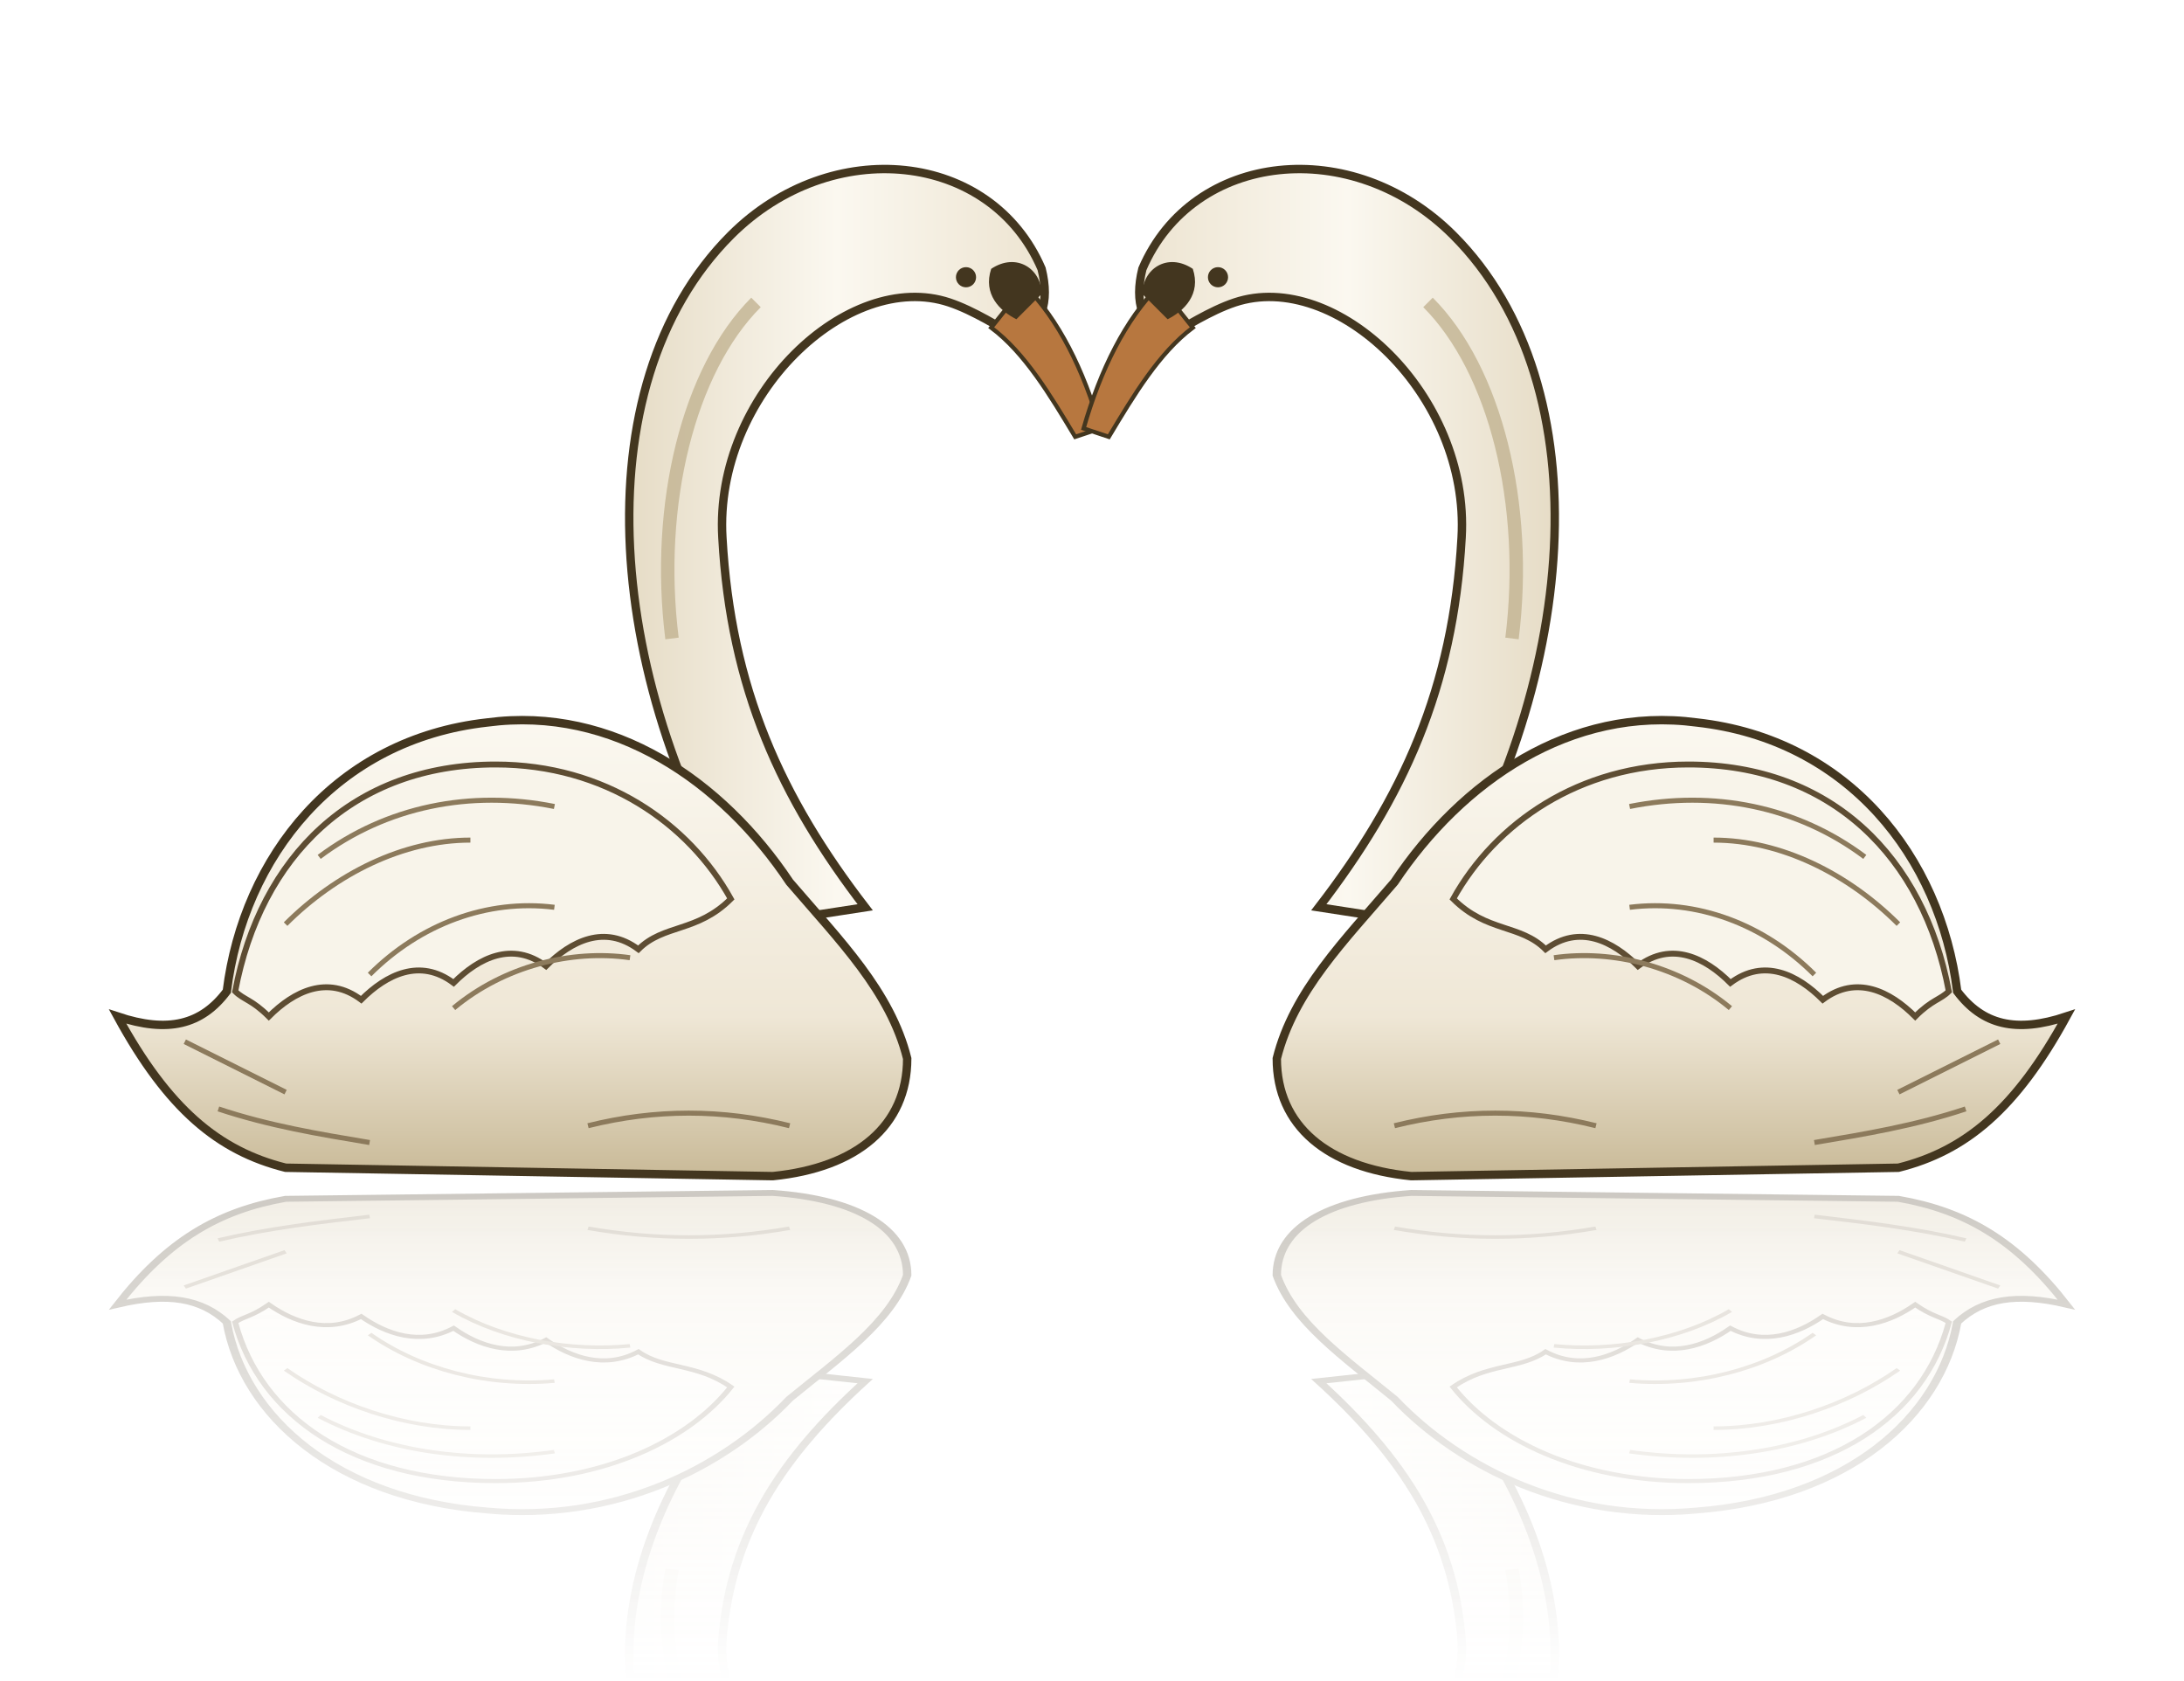
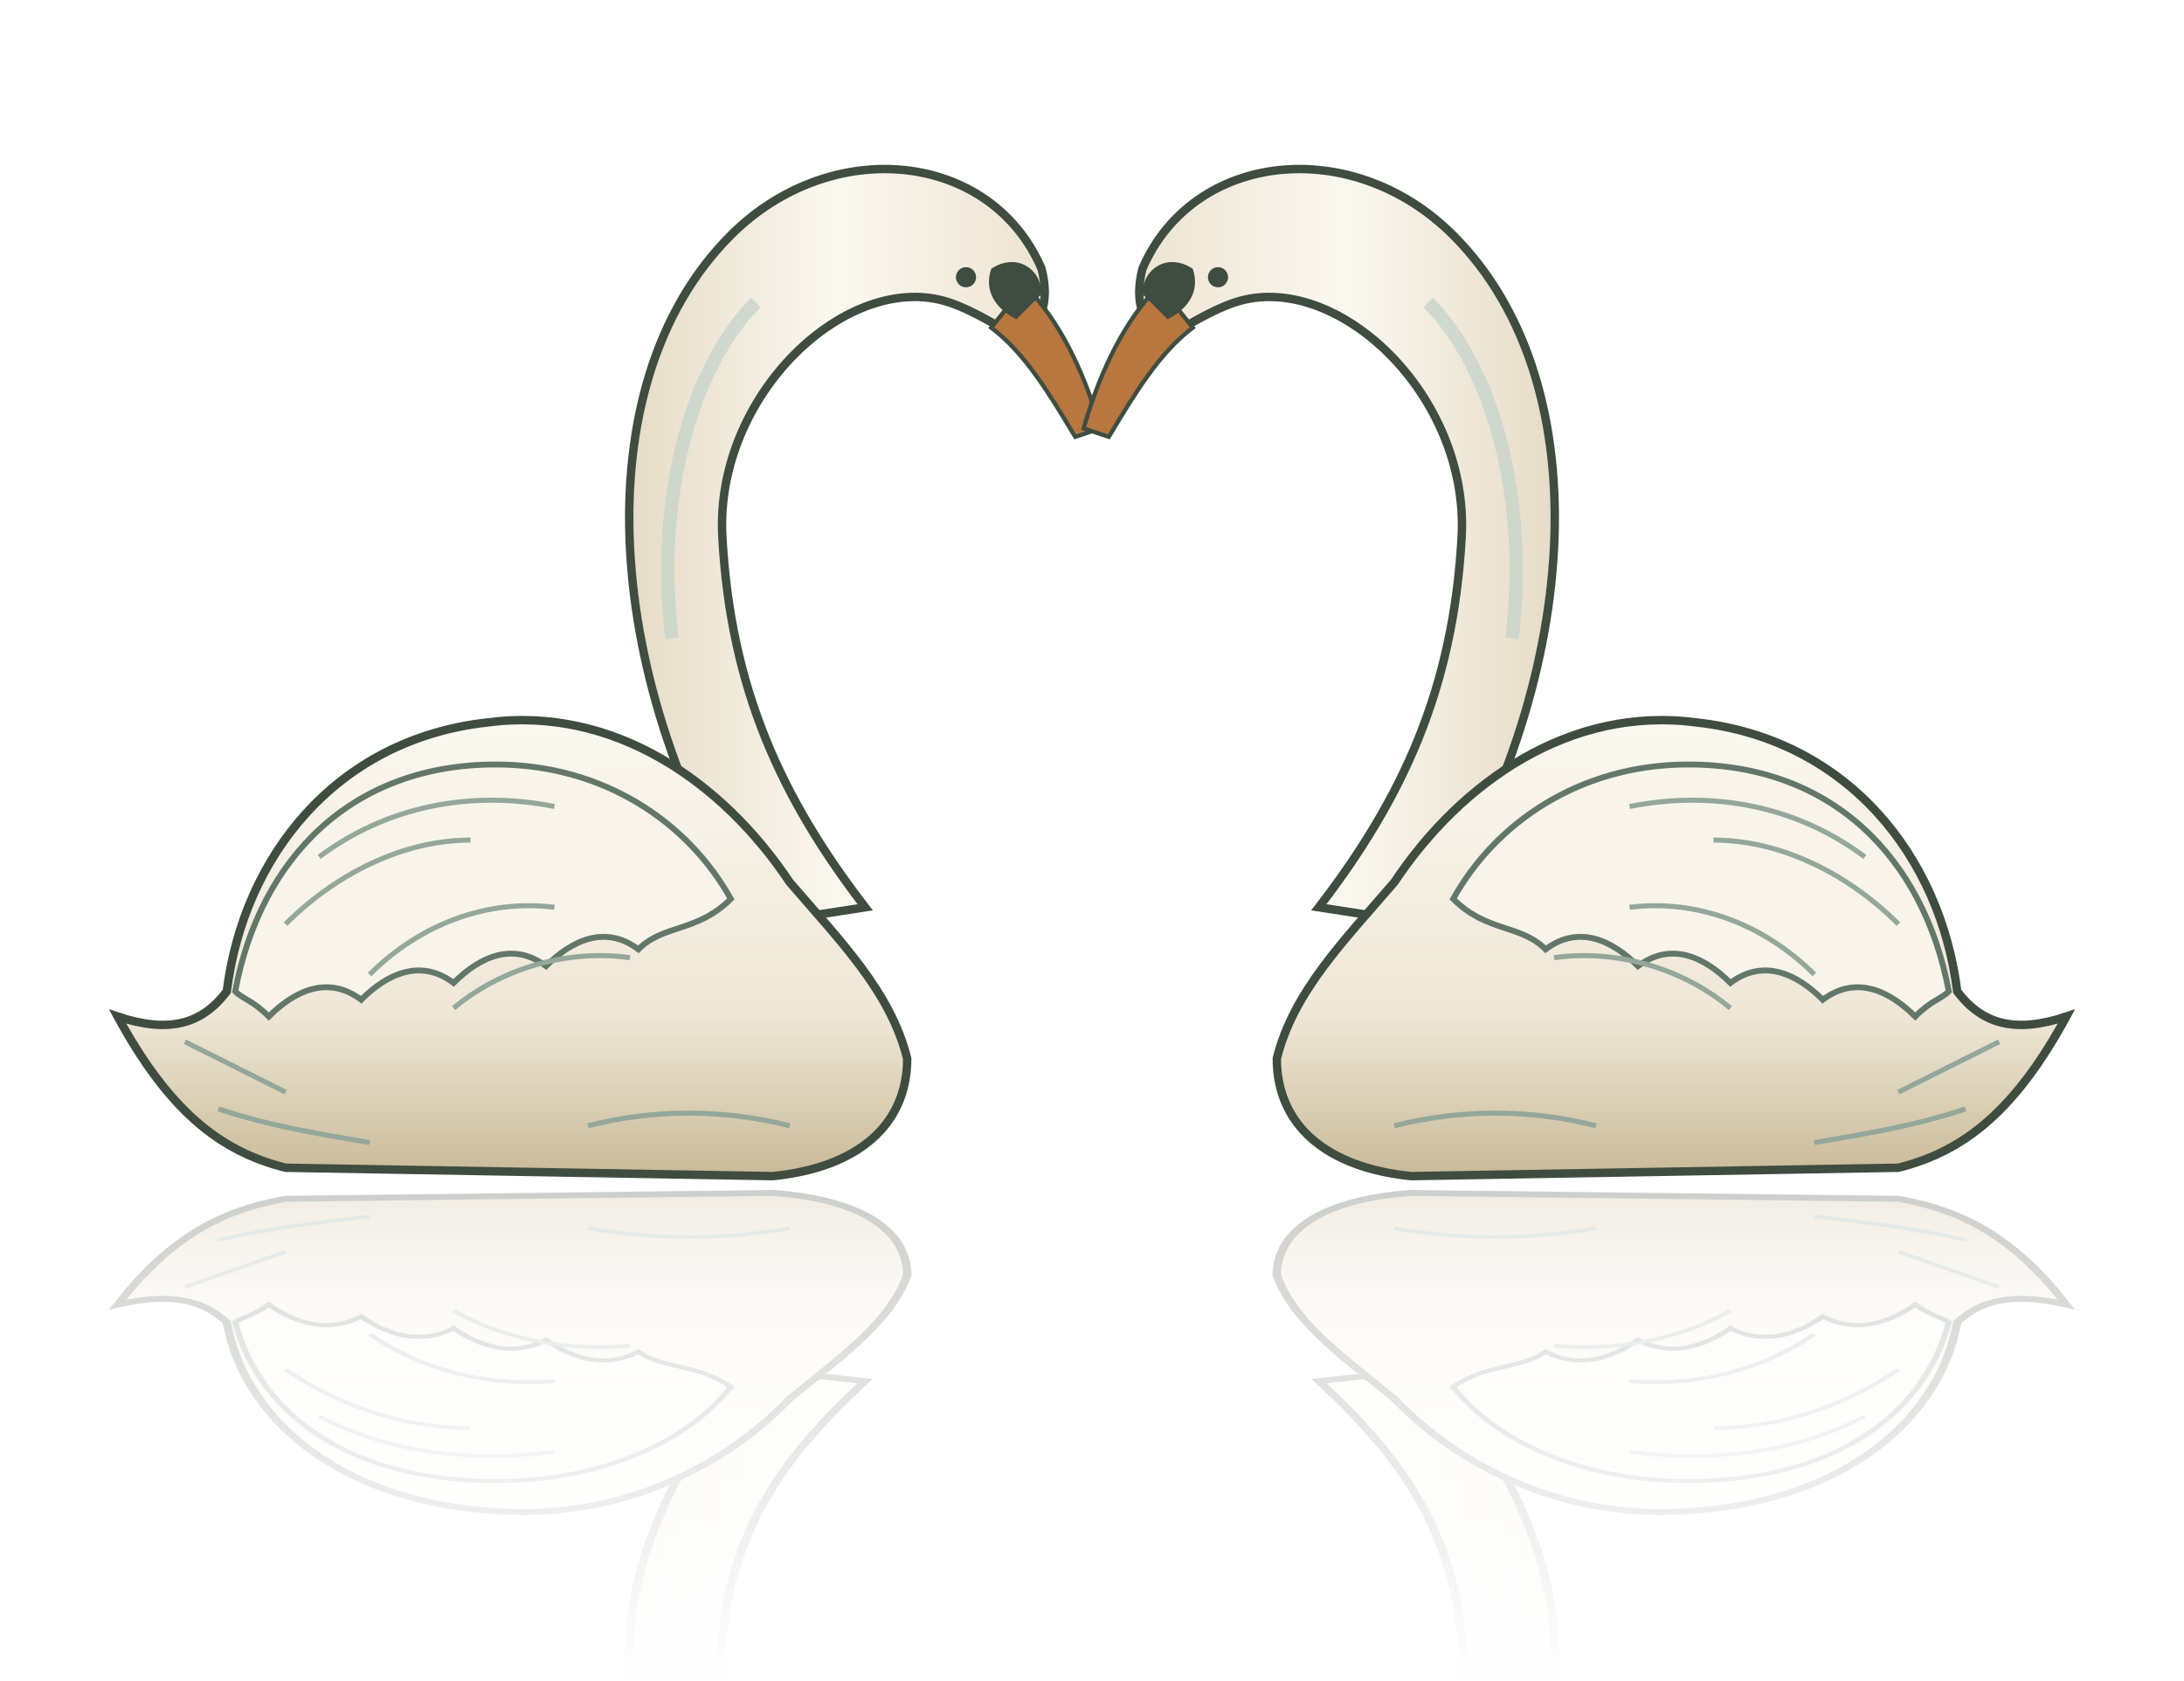
<svg xmlns="http://www.w3.org/2000/svg" viewBox="-130 -140 260 200">
  <defs>
    <linearGradient id="plume" x1="0" y1="0" x2="0" y2="1">
      <stop offset="0" stop-color="#FBF8F0" />
      <stop offset=".65" stop-color="#EFE7D6" />
      <stop offset="1" stop-color="#C9BA98" />
    </linearGradient>
    <linearGradient id="plumeN" x1="0" y1="0" x2="1" y2="0">
      <stop offset="0" stop-color="#E6DCC6" />
      <stop offset=".5" stop-color="#FBF8F0" />
      <stop offset="1" stop-color="#EDE4D1" />
    </linearGradient>
    <linearGradient id="fade" x1="0" y1="0" x2="0" y2="1">
      <stop offset="0" stop-color="#fff" stop-opacity=".5" />
      <stop offset="1" stop-color="#fff" stop-opacity="0" />
    </linearGradient>
    <mask id="m">
      <rect x="-130" y="0" width="260" height="60" fill="url(#fade)" />
    </mask>
  </defs>
  <g mask="url(#m)">
    <g transform="translate(0 2) scale(1 -.7)" opacity=".55">
      <g transform="">
-         <path d="M-40 -30C-58 -58 -61 -94 -43 -112C-31 -124 -12 -122 -6 -108C-5 -104 -6 -101 -9 -100C-11 -101 -14 -103 -17 -104C-29 -108 -45 -93 -44 -76C-43 -58 -37 -45 -27 -32Z" fill="url(#plumeN)" stroke="#43361F" stroke-width="1" />
-         <path d="M-50 -64C-52 -80 -48 -96 -40 -104" fill="none" stroke="#C2B391" stroke-width="1.6" opacity=".8" />
-         <path d="M-22 -14C-22 -6 -28 -1 -38 0L-96 -1C-104 -3 -110 -8 -116 -19C-110 -17 -106 -18 -103 -22C-101 -38 -90 -52 -72 -54C-57 -56 -44 -47 -36 -35C-30 -28 -24 -22 -22 -14Z" fill="url(#plume)" stroke="#43361F" stroke-width="1" />
-         <path d="M-102 -22C-99 -38 -88 -49 -71 -49C-58 -49 -48 -42 -43 -33C-47 -29 -51 -30 -54 -27C-58 -30 -62 -28 -65 -25C-69 -28 -73 -26 -76 -23C-80 -26 -84 -24 -87 -21C-91 -24 -95 -22 -98 -19C-100 -21 -101 -21 -102 -22Z" fill="#F8F4EA" stroke="#5E4D33" stroke-width=".7" />
-         <path d="M-96 -30C-90 -36 -82 -40 -74 -40M-92 -38C-84 -44 -74 -46 -64 -44M-86 -24C-80 -30 -72 -33 -64 -32M-76 -20C-70 -25 -62 -27 -55 -26M-108 -16C-104 -14 -100 -12 -96 -10M-104 -8C-98 -6 -92 -5 -86 -4M-60 -6C-52 -8 -44 -8 -36 -6" fill="none" stroke="#8C7A5C" stroke-width=".6" />
-         <path d="M-8 -106C-4 -102 -1 -96 1 -89L-2 -88C-5 -93 -8 -98 -12 -101Z" fill="#B7773F" stroke="#43361F" stroke-width=".5" />
-         <path d="M-12 -108C-9 -110 -6 -108 -6 -105L-9 -102C-11 -103 -13 -105 -12 -108Z" fill="#43361F" />
-         <circle cx="-15" cy="-107" r="1.2" fill="#43361F" />
+         <path d="M-40 -30C-58 -58 -61 -94 -43 -112C-31 -124 -12 -122 -6 -108C-5 -104 -6 -101 -9 -100C-11 -101 -14 -103 -17 -104C-29 -108 -45 -93 -44 -76C-43 -58 -37 -45 -27 -32Z" fill="url(#plumeN)" stroke="#3F4C40" stroke-width="1" />
+         <path d="M-50 -64C-52 -80 -48 -96 -40 -104" fill="none" stroke="#C8D5CA" stroke-width="1.6" opacity=".8" />
+         <path d="M-22 -14C-22 -6 -28 -1 -38 0L-96 -1C-104 -3 -110 -8 -116 -19C-110 -17 -106 -18 -103 -22C-101 -38 -90 -52 -72 -54C-57 -56 -44 -47 -36 -35C-30 -28 -24 -22 -22 -14Z" fill="url(#plume)" stroke="#3F4C40" stroke-width="1" />
+         <path d="M-102 -22C-99 -38 -88 -49 -71 -49C-58 -49 -48 -42 -43 -33C-47 -29 -51 -30 -54 -27C-58 -30 -62 -28 -65 -25C-69 -28 -73 -26 -76 -23C-80 -26 -84 -24 -87 -21C-91 -24 -95 -22 -98 -19C-100 -21 -101 -21 -102 -22Z" fill="#F8F4EA" stroke="#62776A" stroke-width=".7" />
+         <path d="M-96 -30C-90 -36 -82 -40 -74 -40M-92 -38C-84 -44 -74 -46 -64 -44M-86 -24C-80 -30 -72 -33 -64 -32M-76 -20C-70 -25 -62 -27 -55 -26M-108 -16C-104 -14 -100 -12 -96 -10M-104 -8C-98 -6 -92 -5 -86 -4M-60 -6C-52 -8 -44 -8 -36 -6" fill="none" stroke="#93A79A" stroke-width=".6" />
+         <path d="M-8 -106C-4 -102 -1 -96 1 -89L-2 -88C-5 -93 -8 -98 -12 -101Z" fill="#B7773F" stroke="#3F4C40" stroke-width=".5" />
+         <path d="M-12 -108C-9 -110 -6 -108 -6 -105L-9 -102C-11 -103 -13 -105 -12 -108Z" fill="#3F4C40" />
+         <circle cx="-15" cy="-107" r="1.2" fill="#3F4C40" />
      </g>
      <g transform="scale(-1 1)">
-         <path d="M-40 -30C-58 -58 -61 -94 -43 -112C-31 -124 -12 -122 -6 -108C-5 -104 -6 -101 -9 -100C-11 -101 -14 -103 -17 -104C-29 -108 -45 -93 -44 -76C-43 -58 -37 -45 -27 -32Z" fill="url(#plumeN)" stroke="#43361F" stroke-width="1" />
-         <path d="M-50 -64C-52 -80 -48 -96 -40 -104" fill="none" stroke="#C2B391" stroke-width="1.6" opacity=".8" />
-         <path d="M-22 -14C-22 -6 -28 -1 -38 0L-96 -1C-104 -3 -110 -8 -116 -19C-110 -17 -106 -18 -103 -22C-101 -38 -90 -52 -72 -54C-57 -56 -44 -47 -36 -35C-30 -28 -24 -22 -22 -14Z" fill="url(#plume)" stroke="#43361F" stroke-width="1" />
-         <path d="M-102 -22C-99 -38 -88 -49 -71 -49C-58 -49 -48 -42 -43 -33C-47 -29 -51 -30 -54 -27C-58 -30 -62 -28 -65 -25C-69 -28 -73 -26 -76 -23C-80 -26 -84 -24 -87 -21C-91 -24 -95 -22 -98 -19C-100 -21 -101 -21 -102 -22Z" fill="#F8F4EA" stroke="#5E4D33" stroke-width=".7" />
-         <path d="M-96 -30C-90 -36 -82 -40 -74 -40M-92 -38C-84 -44 -74 -46 -64 -44M-86 -24C-80 -30 -72 -33 -64 -32M-76 -20C-70 -25 -62 -27 -55 -26M-108 -16C-104 -14 -100 -12 -96 -10M-104 -8C-98 -6 -92 -5 -86 -4M-60 -6C-52 -8 -44 -8 -36 -6" fill="none" stroke="#8C7A5C" stroke-width=".6" />
-         <path d="M-8 -106C-4 -102 -1 -96 1 -89L-2 -88C-5 -93 -8 -98 -12 -101Z" fill="#B7773F" stroke="#43361F" stroke-width=".5" />
-         <path d="M-12 -108C-9 -110 -6 -108 -6 -105L-9 -102C-11 -103 -13 -105 -12 -108Z" fill="#43361F" />
-         <circle cx="-15" cy="-107" r="1.2" fill="#43361F" />
+         <path d="M-40 -30C-58 -58 -61 -94 -43 -112C-31 -124 -12 -122 -6 -108C-5 -104 -6 -101 -9 -100C-11 -101 -14 -103 -17 -104C-29 -108 -45 -93 -44 -76C-43 -58 -37 -45 -27 -32Z" fill="url(#plumeN)" stroke="#3F4C40" stroke-width="1" />
+         <path d="M-50 -64C-52 -80 -48 -96 -40 -104" fill="none" stroke="#C8D5CA" stroke-width="1.6" opacity=".8" />
+         <path d="M-22 -14C-22 -6 -28 -1 -38 0L-96 -1C-104 -3 -110 -8 -116 -19C-110 -17 -106 -18 -103 -22C-101 -38 -90 -52 -72 -54C-57 -56 -44 -47 -36 -35C-30 -28 -24 -22 -22 -14Z" fill="url(#plume)" stroke="#3F4C40" stroke-width="1" />
+         <path d="M-102 -22C-99 -38 -88 -49 -71 -49C-58 -49 -48 -42 -43 -33C-47 -29 -51 -30 -54 -27C-58 -30 -62 -28 -65 -25C-69 -28 -73 -26 -76 -23C-80 -26 -84 -24 -87 -21C-91 -24 -95 -22 -98 -19C-100 -21 -101 -21 -102 -22Z" fill="#F8F4EA" stroke="#62776A" stroke-width=".7" />
+         <path d="M-96 -30C-90 -36 -82 -40 -74 -40M-92 -38C-84 -44 -74 -46 -64 -44M-86 -24C-80 -30 -72 -33 -64 -32M-76 -20C-70 -25 -62 -27 -55 -26M-108 -16C-104 -14 -100 -12 -96 -10M-104 -8C-98 -6 -92 -5 -86 -4M-60 -6C-52 -8 -44 -8 -36 -6" fill="none" stroke="#93A79A" stroke-width=".6" />
+         <path d="M-8 -106C-4 -102 -1 -96 1 -89L-2 -88C-5 -93 -8 -98 -12 -101Z" fill="#B7773F" stroke="#3F4C40" stroke-width=".5" />
+         <path d="M-12 -108C-9 -110 -6 -108 -6 -105L-9 -102C-11 -103 -13 -105 -12 -108Z" fill="#3F4C40" />
+         <circle cx="-15" cy="-107" r="1.2" fill="#3F4C40" />
      </g>
    </g>
  </g>
  <g transform="">
-     <path d="M-40 -30C-58 -58 -61 -94 -43 -112C-31 -124 -12 -122 -6 -108C-5 -104 -6 -101 -9 -100C-11 -101 -14 -103 -17 -104C-29 -108 -45 -93 -44 -76C-43 -58 -37 -45 -27 -32Z" fill="url(#plumeN)" stroke="#43361F" stroke-width="1" />
-     <path d="M-50 -64C-52 -80 -48 -96 -40 -104" fill="none" stroke="#C2B391" stroke-width="1.6" opacity=".8" />
-     <path d="M-22 -14C-22 -6 -28 -1 -38 0L-96 -1C-104 -3 -110 -8 -116 -19C-110 -17 -106 -18 -103 -22C-101 -38 -90 -52 -72 -54C-57 -56 -44 -47 -36 -35C-30 -28 -24 -22 -22 -14Z" fill="url(#plume)" stroke="#43361F" stroke-width="1" />
-     <path d="M-102 -22C-99 -38 -88 -49 -71 -49C-58 -49 -48 -42 -43 -33C-47 -29 -51 -30 -54 -27C-58 -30 -62 -28 -65 -25C-69 -28 -73 -26 -76 -23C-80 -26 -84 -24 -87 -21C-91 -24 -95 -22 -98 -19C-100 -21 -101 -21 -102 -22Z" fill="#F8F4EA" stroke="#5E4D33" stroke-width=".7" />
-     <path d="M-96 -30C-90 -36 -82 -40 -74 -40M-92 -38C-84 -44 -74 -46 -64 -44M-86 -24C-80 -30 -72 -33 -64 -32M-76 -20C-70 -25 -62 -27 -55 -26M-108 -16C-104 -14 -100 -12 -96 -10M-104 -8C-98 -6 -92 -5 -86 -4M-60 -6C-52 -8 -44 -8 -36 -6" fill="none" stroke="#8C7A5C" stroke-width=".6" />
-     <path d="M-8 -106C-4 -102 -1 -96 1 -89L-2 -88C-5 -93 -8 -98 -12 -101Z" fill="#B7773F" stroke="#43361F" stroke-width=".5" />
-     <path d="M-12 -108C-9 -110 -6 -108 -6 -105L-9 -102C-11 -103 -13 -105 -12 -108Z" fill="#43361F" />
-     <circle cx="-15" cy="-107" r="1.2" fill="#43361F" />
+     <path d="M-40 -30C-58 -58 -61 -94 -43 -112C-31 -124 -12 -122 -6 -108C-5 -104 -6 -101 -9 -100C-11 -101 -14 -103 -17 -104C-29 -108 -45 -93 -44 -76C-43 -58 -37 -45 -27 -32Z" fill="url(#plumeN)" stroke="#3F4C40" stroke-width="1" />
+     <path d="M-50 -64C-52 -80 -48 -96 -40 -104" fill="none" stroke="#C8D5CA" stroke-width="1.6" opacity=".8" />
+     <path d="M-22 -14C-22 -6 -28 -1 -38 0L-96 -1C-104 -3 -110 -8 -116 -19C-110 -17 -106 -18 -103 -22C-101 -38 -90 -52 -72 -54C-57 -56 -44 -47 -36 -35C-30 -28 -24 -22 -22 -14Z" fill="url(#plume)" stroke="#3F4C40" stroke-width="1" />
+     <path d="M-102 -22C-99 -38 -88 -49 -71 -49C-58 -49 -48 -42 -43 -33C-47 -29 -51 -30 -54 -27C-58 -30 -62 -28 -65 -25C-69 -28 -73 -26 -76 -23C-80 -26 -84 -24 -87 -21C-91 -24 -95 -22 -98 -19C-100 -21 -101 -21 -102 -22Z" fill="#F8F4EA" stroke="#62776A" stroke-width=".7" />
+     <path d="M-96 -30C-90 -36 -82 -40 -74 -40M-92 -38C-84 -44 -74 -46 -64 -44M-86 -24C-80 -30 -72 -33 -64 -32M-76 -20C-70 -25 -62 -27 -55 -26M-108 -16C-104 -14 -100 -12 -96 -10M-104 -8C-98 -6 -92 -5 -86 -4M-60 -6C-52 -8 -44 -8 -36 -6" fill="none" stroke="#93A79A" stroke-width=".6" />
+     <path d="M-8 -106C-4 -102 -1 -96 1 -89L-2 -88C-5 -93 -8 -98 -12 -101Z" fill="#B7773F" stroke="#3F4C40" stroke-width=".5" />
+     <path d="M-12 -108C-9 -110 -6 -108 -6 -105L-9 -102C-11 -103 -13 -105 -12 -108Z" fill="#3F4C40" />
+     <circle cx="-15" cy="-107" r="1.2" fill="#3F4C40" />
  </g>
  <g transform="scale(-1 1)">
-     <path d="M-40 -30C-58 -58 -61 -94 -43 -112C-31 -124 -12 -122 -6 -108C-5 -104 -6 -101 -9 -100C-11 -101 -14 -103 -17 -104C-29 -108 -45 -93 -44 -76C-43 -58 -37 -45 -27 -32Z" fill="url(#plumeN)" stroke="#43361F" stroke-width="1" />
-     <path d="M-50 -64C-52 -80 -48 -96 -40 -104" fill="none" stroke="#C2B391" stroke-width="1.6" opacity=".8" />
-     <path d="M-22 -14C-22 -6 -28 -1 -38 0L-96 -1C-104 -3 -110 -8 -116 -19C-110 -17 -106 -18 -103 -22C-101 -38 -90 -52 -72 -54C-57 -56 -44 -47 -36 -35C-30 -28 -24 -22 -22 -14Z" fill="url(#plume)" stroke="#43361F" stroke-width="1" />
-     <path d="M-102 -22C-99 -38 -88 -49 -71 -49C-58 -49 -48 -42 -43 -33C-47 -29 -51 -30 -54 -27C-58 -30 -62 -28 -65 -25C-69 -28 -73 -26 -76 -23C-80 -26 -84 -24 -87 -21C-91 -24 -95 -22 -98 -19C-100 -21 -101 -21 -102 -22Z" fill="#F8F4EA" stroke="#5E4D33" stroke-width=".7" />
-     <path d="M-96 -30C-90 -36 -82 -40 -74 -40M-92 -38C-84 -44 -74 -46 -64 -44M-86 -24C-80 -30 -72 -33 -64 -32M-76 -20C-70 -25 -62 -27 -55 -26M-108 -16C-104 -14 -100 -12 -96 -10M-104 -8C-98 -6 -92 -5 -86 -4M-60 -6C-52 -8 -44 -8 -36 -6" fill="none" stroke="#8C7A5C" stroke-width=".6" />
-     <path d="M-8 -106C-4 -102 -1 -96 1 -89L-2 -88C-5 -93 -8 -98 -12 -101Z" fill="#B7773F" stroke="#43361F" stroke-width=".5" />
-     <path d="M-12 -108C-9 -110 -6 -108 -6 -105L-9 -102C-11 -103 -13 -105 -12 -108Z" fill="#43361F" />
-     <circle cx="-15" cy="-107" r="1.2" fill="#43361F" />
+     <path d="M-40 -30C-58 -58 -61 -94 -43 -112C-31 -124 -12 -122 -6 -108C-5 -104 -6 -101 -9 -100C-11 -101 -14 -103 -17 -104C-29 -108 -45 -93 -44 -76C-43 -58 -37 -45 -27 -32Z" fill="url(#plumeN)" stroke="#3F4C40" stroke-width="1" />
+     <path d="M-50 -64C-52 -80 -48 -96 -40 -104" fill="none" stroke="#C8D5CA" stroke-width="1.6" opacity=".8" />
+     <path d="M-22 -14C-22 -6 -28 -1 -38 0L-96 -1C-104 -3 -110 -8 -116 -19C-110 -17 -106 -18 -103 -22C-101 -38 -90 -52 -72 -54C-57 -56 -44 -47 -36 -35C-30 -28 -24 -22 -22 -14Z" fill="url(#plume)" stroke="#3F4C40" stroke-width="1" />
+     <path d="M-102 -22C-99 -38 -88 -49 -71 -49C-58 -49 -48 -42 -43 -33C-47 -29 -51 -30 -54 -27C-58 -30 -62 -28 -65 -25C-69 -28 -73 -26 -76 -23C-80 -26 -84 -24 -87 -21C-91 -24 -95 -22 -98 -19C-100 -21 -101 -21 -102 -22Z" fill="#F8F4EA" stroke="#62776A" stroke-width=".7" />
+     <path d="M-96 -30C-90 -36 -82 -40 -74 -40M-92 -38C-84 -44 -74 -46 -64 -44M-86 -24C-80 -30 -72 -33 -64 -32M-76 -20C-70 -25 -62 -27 -55 -26M-108 -16C-104 -14 -100 -12 -96 -10M-104 -8C-98 -6 -92 -5 -86 -4M-60 -6C-52 -8 -44 -8 -36 -6" fill="none" stroke="#93A79A" stroke-width=".6" />
+     <path d="M-8 -106C-4 -102 -1 -96 1 -89L-2 -88C-5 -93 -8 -98 -12 -101Z" fill="#B7773F" stroke="#3F4C40" stroke-width=".5" />
+     <path d="M-12 -108C-9 -110 -6 -108 -6 -105L-9 -102C-11 -103 -13 -105 -12 -108Z" fill="#3F4C40" />
+     <circle cx="-15" cy="-107" r="1.2" fill="#3F4C40" />
  </g>
</svg>
